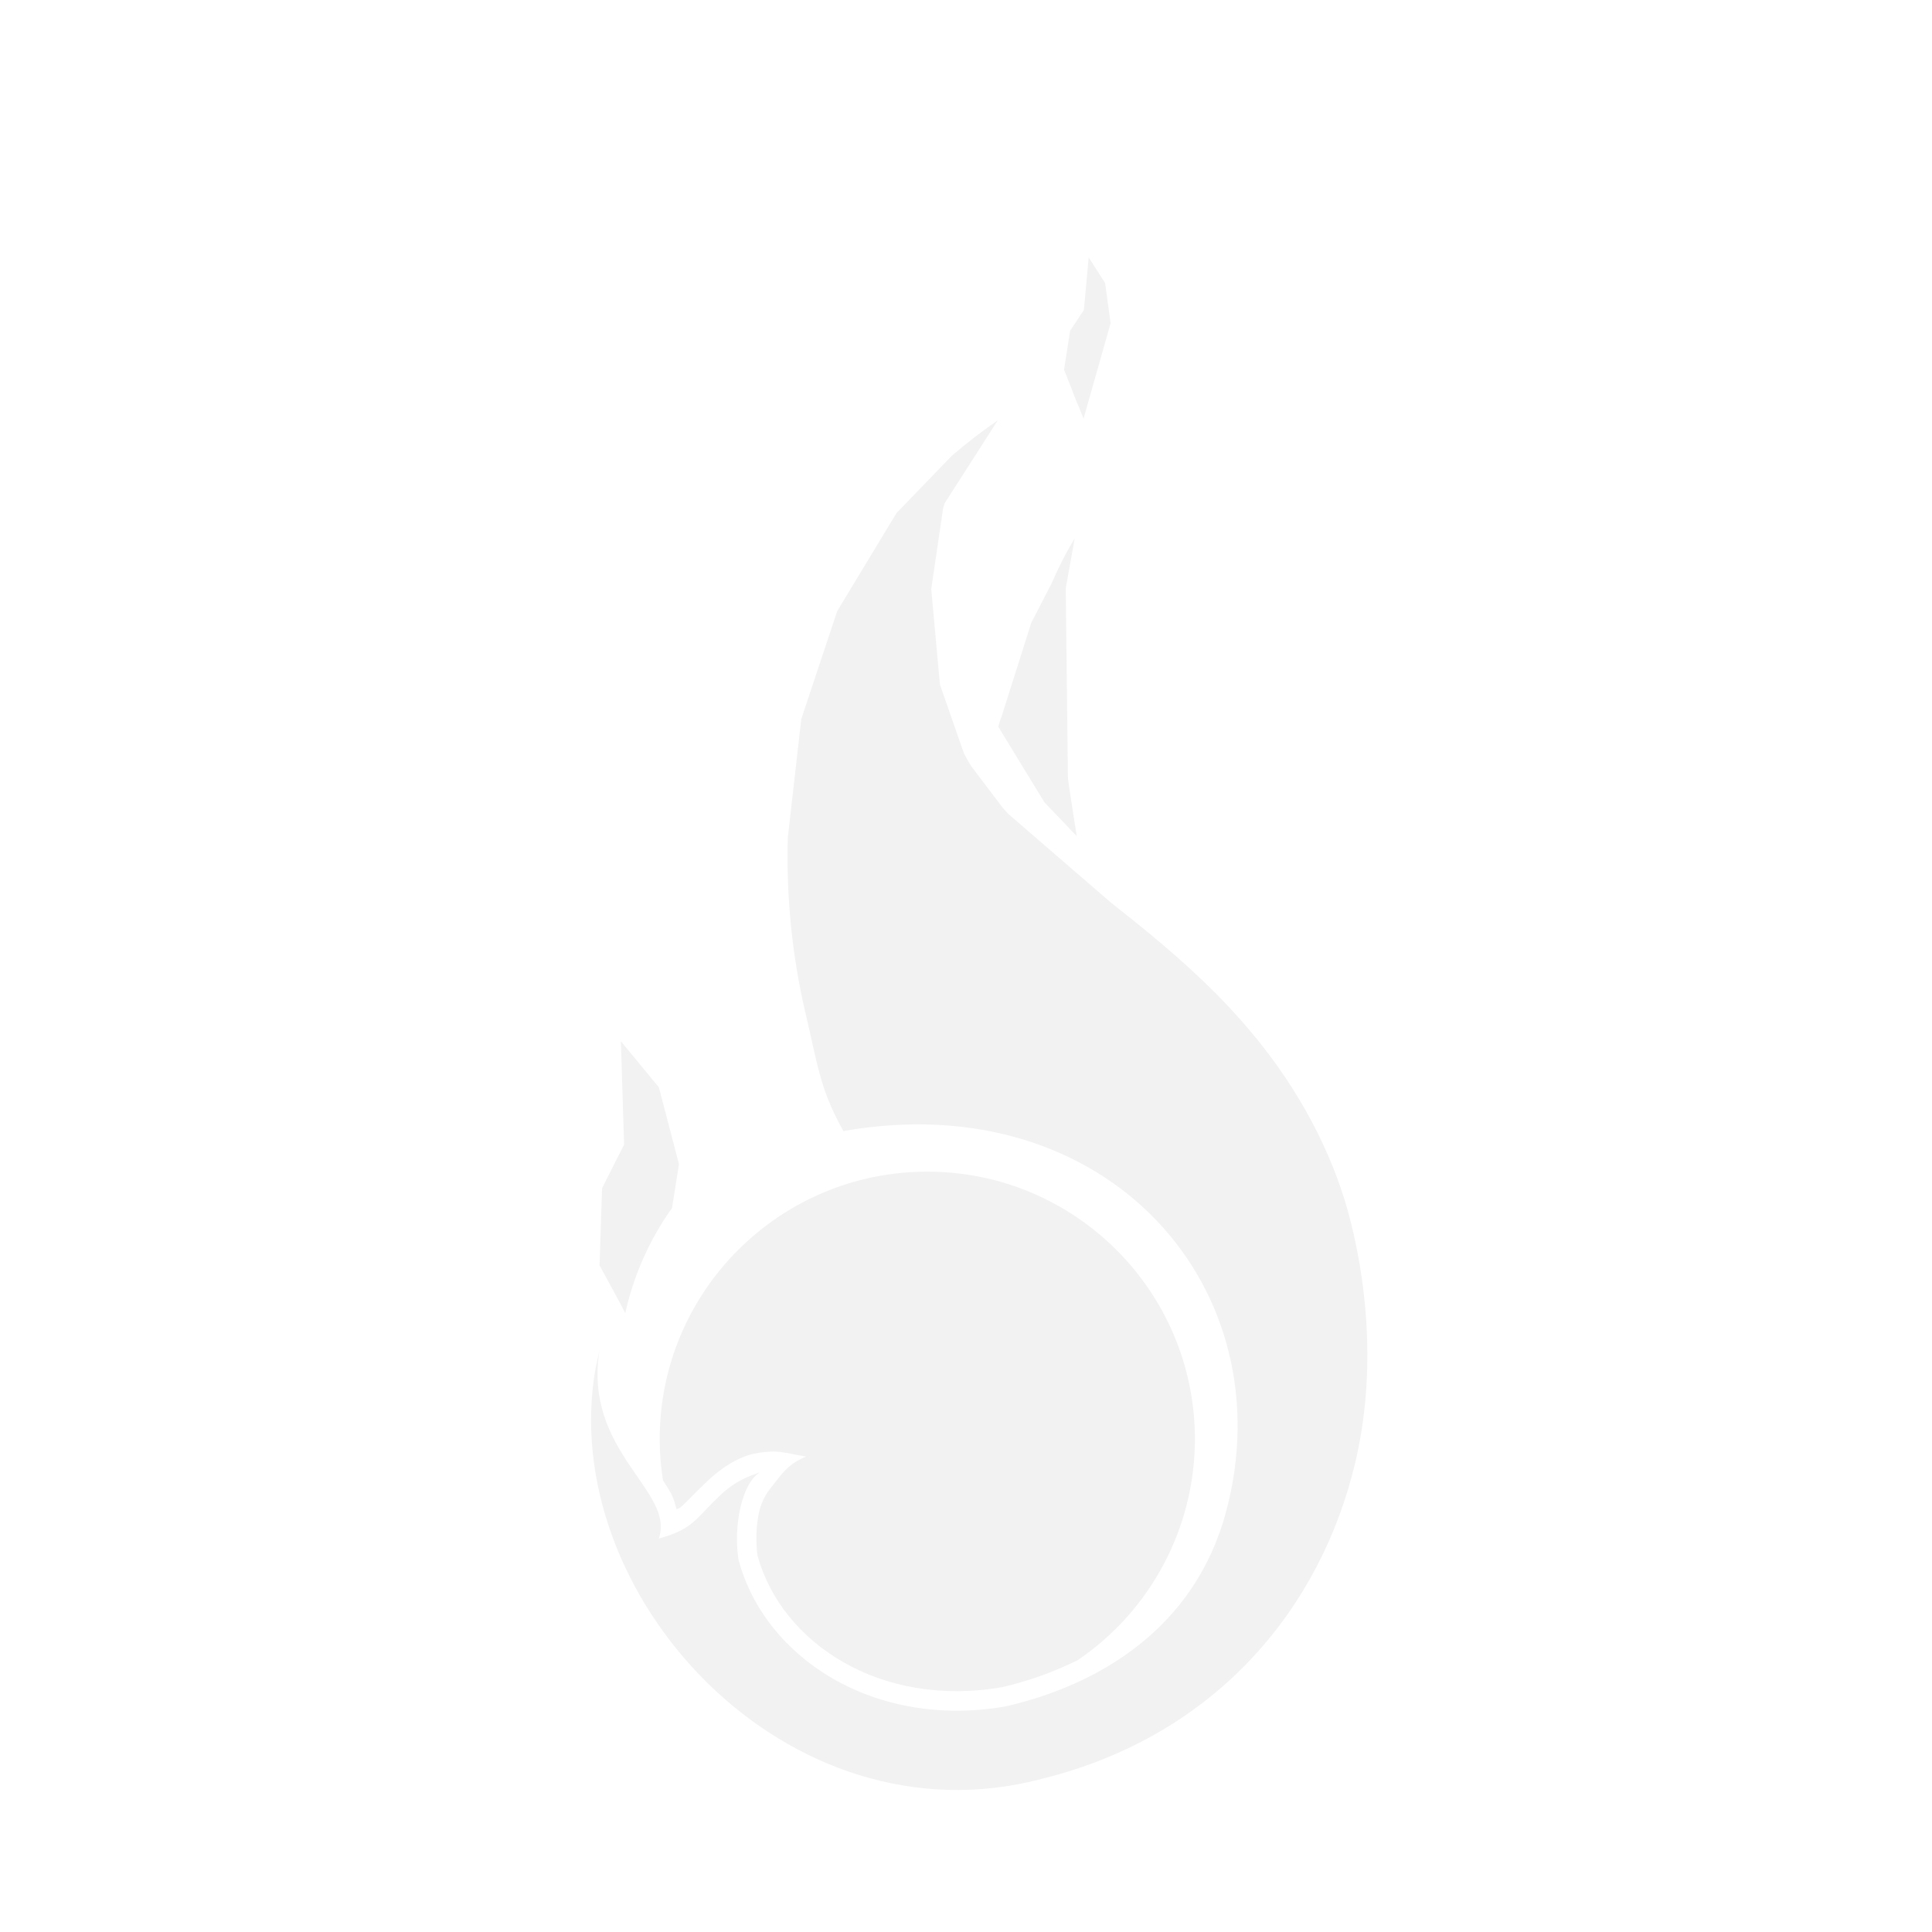
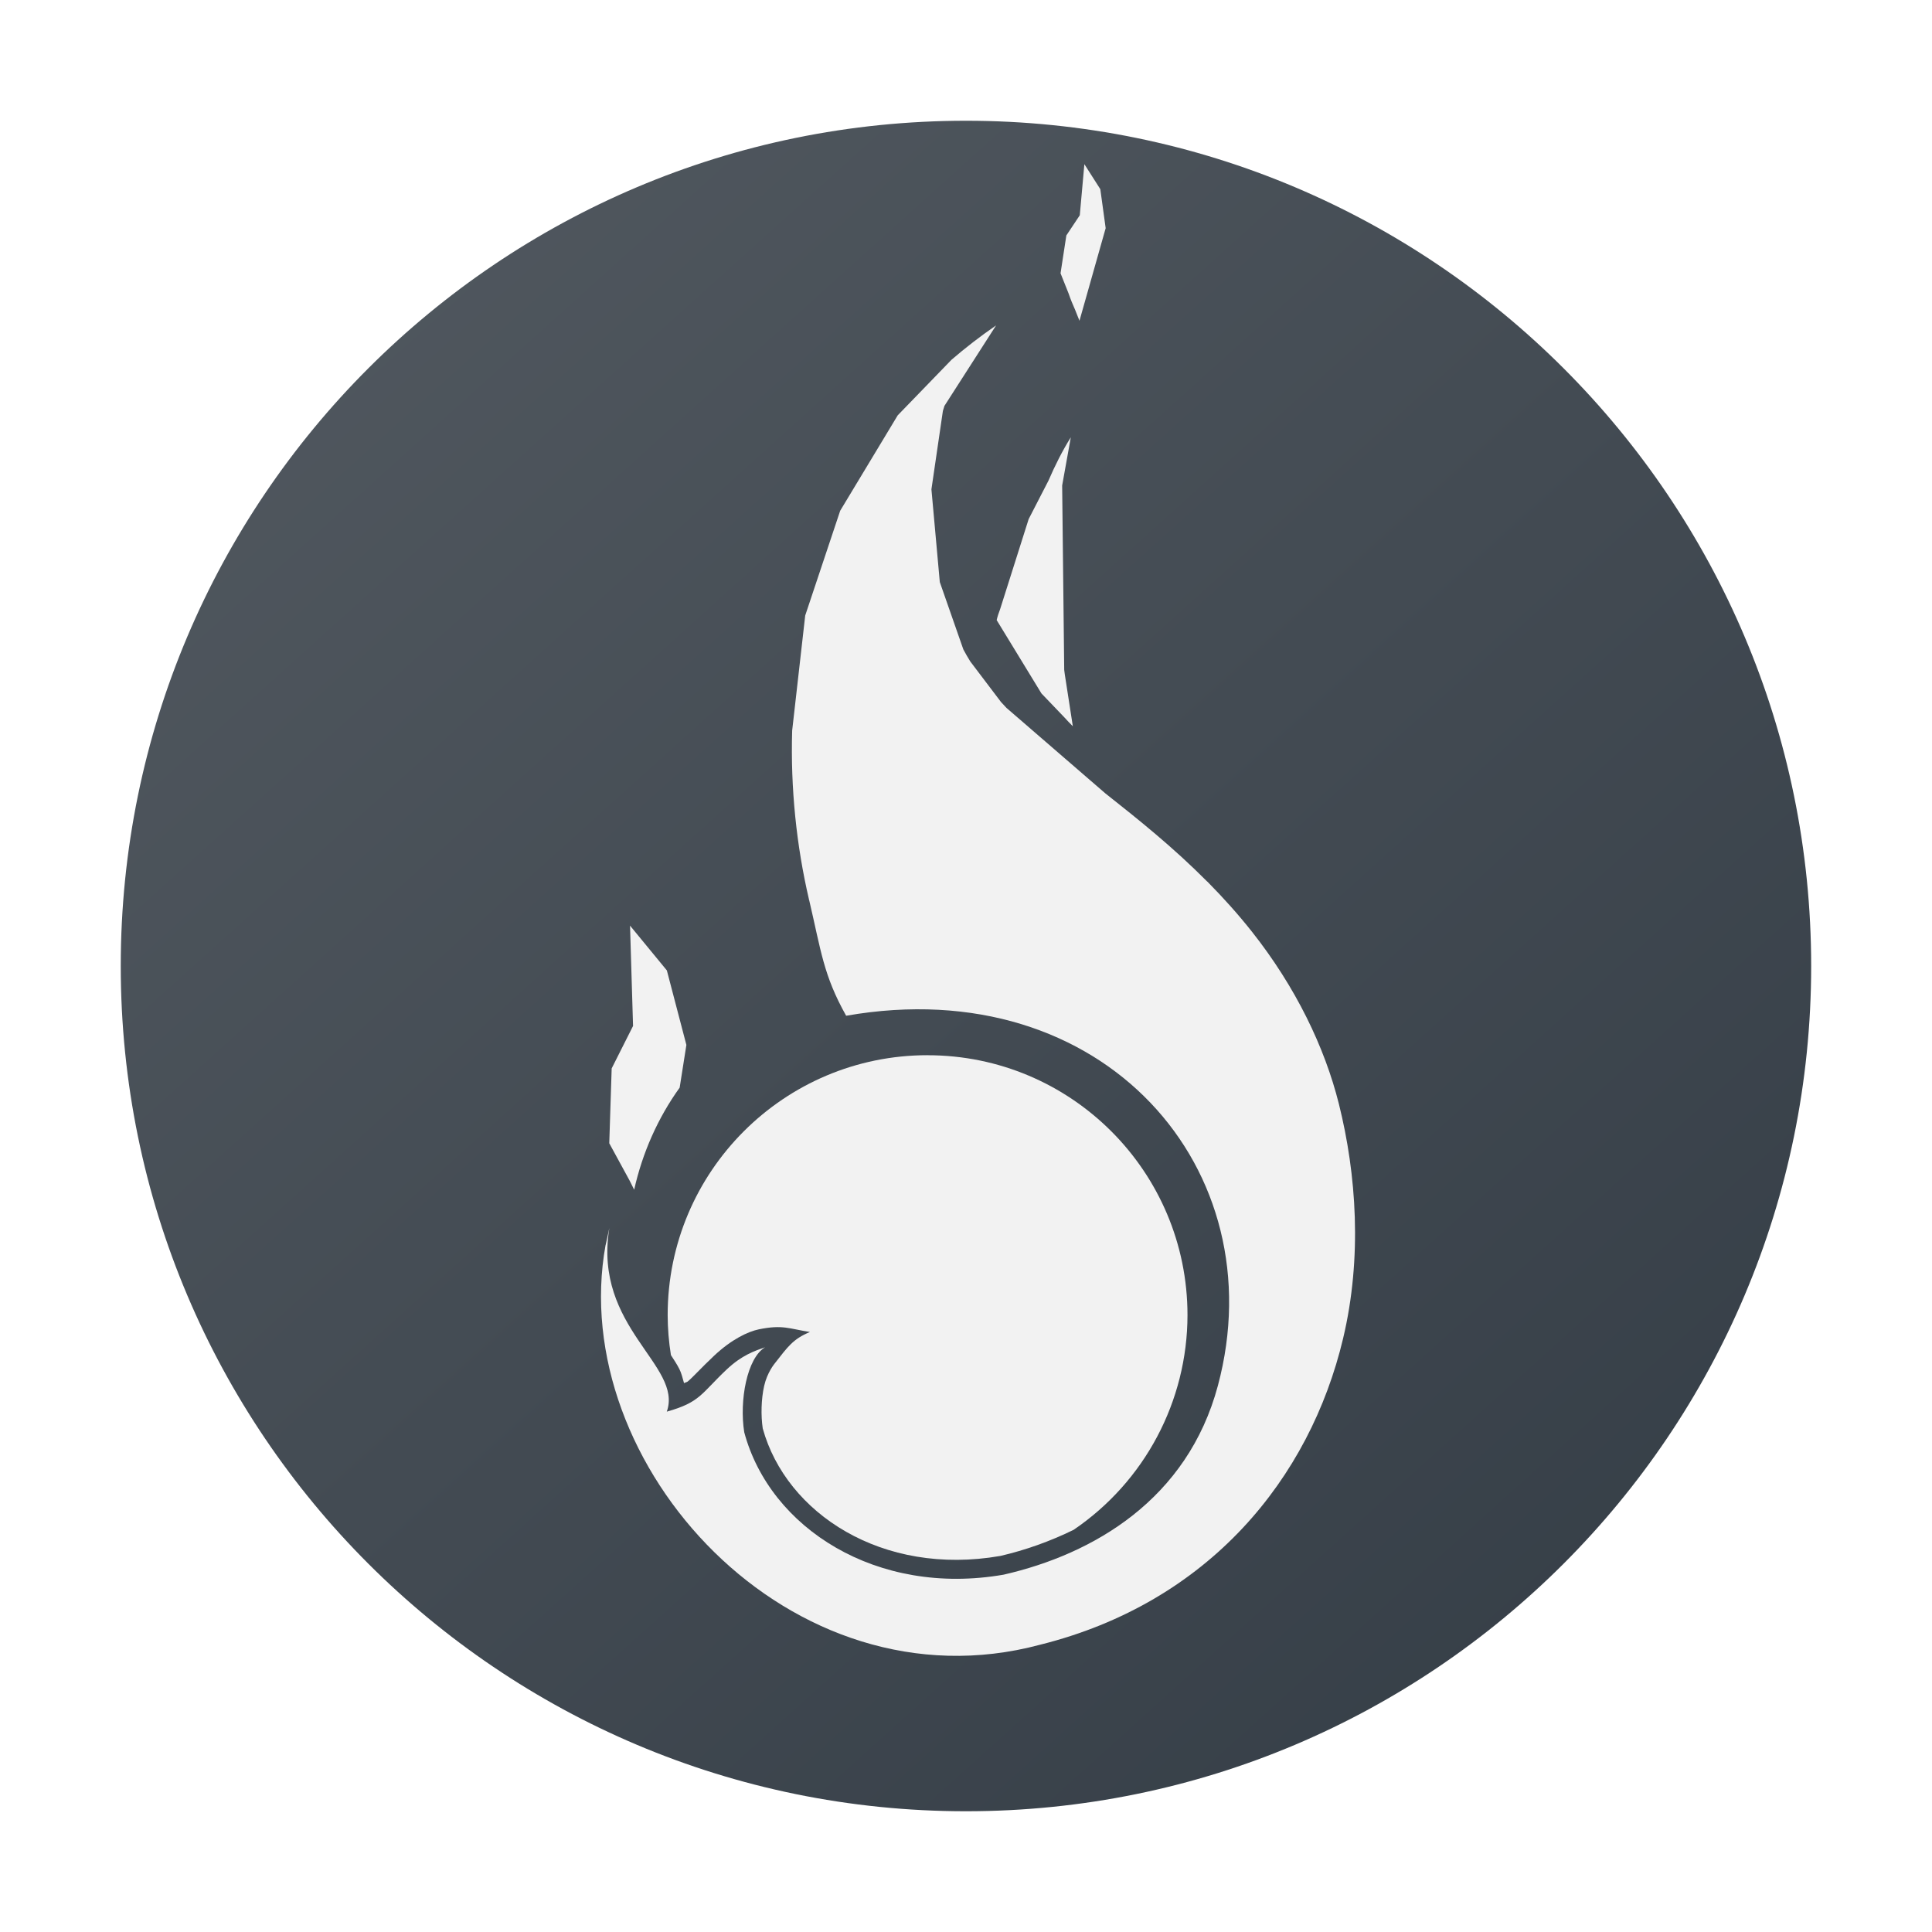
- <svg xmlns="http://www.w3.org/2000/svg" width="64" height="64" viewBox="0 0 16.933 16.933" version="1.1" id="svg2117">
-   <defs id="defs2111" />
-   <g id="layer1" transform="translate(-63.71917,-130.174)">
-     <path style="opacity:1;fill:#f2f2f2;fill-opacity:1;fill-rule:nonzero;stroke:none;stroke-width:0.038;stroke-linecap:round;stroke-linejoin:round;stroke-miterlimit:4;stroke-dasharray:none;stroke-dashoffset:0;stroke-opacity:1" d="M 72.464,133.858 C 72.32,133.957 72.187,134.061 72.062,134.168 72.062,134.168 72.062,134.169 72.061,134.169 V 134.169 L 72.061,134.169 71.577,134.67 71.057,135.53 70.742,136.476 70.624,137.514 C 70.609,138.035 70.663,138.554 70.775,139.037 L 70.776,139.043 H 70.777 C 70.885,139.503 70.905,139.72 71.111,140.087 73.442,139.678 74.986,141.48 74.465,143.424 74.19,144.45 73.344,144.944 72.532,145.13 71.388,145.329 70.424,144.711 70.192,143.845 70.146,143.559 70.217,143.175 70.38,143.078 70.286,143.111 70.171,143.148 70.033,143.278 69.802,143.497 69.796,143.574 69.493,143.659 69.641,143.241 68.827,142.901 68.974,142.005 68.978,141.984 68.938,142.177 68.941,142.155 68.582,144.136 70.611,146.365 72.861,145.762 74.386,145.381 75.295,144.262 75.596,142.998 75.769,142.268 75.716,141.515 75.558,140.884 75.43,140.369 75.167,139.826 74.773,139.328 74.646,139.168 74.515,139.022 74.38,138.886 L 74.377,138.882 74.366,138.872 C 74.063,138.568 73.749,138.317 73.449,138.079 L 72.558,137.309 C 72.542,137.291 72.525,137.274 72.509,137.256 L 72.232,136.89 C 72.21,136.855 72.189,136.818 72.169,136.781 L 71.957,136.173 71.881,135.337 71.985,134.629 C 71.989,134.614 71.994,134.599 71.999,134.584 Z" id="path1795" />
-     <path style="opacity:1;fill:#f2f2f2;fill-opacity:1;fill-rule:nonzero;stroke:none;stroke-width:0.038;stroke-linecap:round;stroke-linejoin:round;stroke-miterlimit:4;stroke-dasharray:none;stroke-dashoffset:0;stroke-opacity:1" d="M 73.138,134.894 C 73.062,135.017 72.996,135.148 72.937,135.285 L 72.758,135.632 72.5,136.446 C 72.488,136.477 72.477,136.509 72.469,136.544 L 72.873,137.206 73.079,137.421 C 73.104,137.449 73.129,137.475 73.156,137.502 L 73.084,137.035 C 73.082,137.021 73.08,137.007 73.079,136.993 L 73.06,135.33 Z" id="path1793" />
-     <path style="opacity:1;fill:#f2f2f2;fill-opacity:1;fill-rule:nonzero;stroke:none;stroke-width:0.038;stroke-linecap:round;stroke-linejoin:round;stroke-miterlimit:4;stroke-dasharray:none;stroke-dashoffset:0;stroke-opacity:1" d="M 69.161,139.3 69.189,140.206 68.996,140.588 68.974,141.264 69.158,141.603 C 69.172,141.63 69.185,141.657 69.199,141.683 69.273,141.352 69.412,141.037 69.609,140.762 L 69.67,140.377 69.494,139.704 Z" id="path1791" />
-     <path style="opacity:1;fill:#f2f2f2;fill-opacity:1;fill-rule:nonzero;stroke:none;stroke-width:0.037;stroke-linecap:round;stroke-linejoin:round;stroke-miterlimit:4;stroke-dasharray:none;stroke-dashoffset:0;stroke-opacity:1" d="M 71.846,140.443 C 70.551,140.443 69.501,141.493 69.501,142.788 69.501,142.909 69.511,143.03 69.53,143.149 69.557,143.19 69.584,143.231 69.606,143.274 69.626,143.313 69.636,143.358 69.649,143.402 69.656,143.397 69.674,143.393 69.681,143.387 69.732,143.345 69.796,143.271 69.919,143.155 70.078,143.005 70.226,142.936 70.324,142.916 70.54,142.872 70.598,142.911 70.785,142.94 70.632,143.003 70.585,143.073 70.468,143.223 70.464,143.229 70.399,143.306 70.372,143.427 70.345,143.546 70.342,143.694 70.359,143.81 70.571,144.577 71.438,145.146 72.503,144.961 72.728,144.909 72.951,144.83 73.164,144.725 73.806,144.289 74.191,143.564 74.192,142.788 74.192,141.493 73.142,140.443 71.846,140.443 Z" id="path1767" />
-     <path style="opacity:1;fill:#f2f2f2;fill-opacity:1;fill-rule:nonzero;stroke:none;stroke-width:0.038;stroke-linecap:round;stroke-linejoin:round;stroke-miterlimit:4;stroke-dasharray:none;stroke-dashoffset:0;stroke-opacity:1" d="M 73.261,132.43 73.219,132.891 73.098,133.073 73.045,133.415 73.118,133.598 C 73.136,133.652 73.158,133.701 73.177,133.745 L 73.216,133.843 73.302,133.539 C 73.315,133.494 73.328,133.449 73.341,133.402 L 73.453,133.007 73.405,132.655 Z" id="path1797" />
-   </g>
+ <svg xmlns="http://www.w3.org/2000/svg" xmlns:xlink="http://www.w3.org/1999/xlink" width="48" height="48" version="1.1" viewBox="0 0 48 48" id="svg49">
+   <defs id="defs31">
+     <linearGradient id="a">
+       <stop stop-color="#232629" offset="0" id="stop2" />
+       <stop stop-opacity="0" offset="1" id="stop4" />
+     </linearGradient>
+     <linearGradient id="j" x1="10.692" x2="34.026" y1="14.134" y2="29.068" gradientTransform="matrix(0.9899767,0,0,1.010968,1.865848,3.793769)" gradientUnits="userSpaceOnUse">
+       <stop stop-color="#349cd2" offset="0" id="stop7" />
+       <stop stop-color="#2694d9" offset=".74" id="stop9" />
+       <stop stop-color="#0e6daa" offset="1" id="stop11" />
+     </linearGradient>
+     <linearGradient id="k" x1="21.274" x2="27.447" y1="291.3" y2="287.35" gradientTransform="matrix(3.741601,0,0,3.820996,-67.14802,-1083.174)" gradientUnits="userSpaceOnUse">
+       <stop stop-color="#1d99f3" offset="0" id="stop14" />
+       <stop stop-color="#3daee9" offset="1" id="stop16" />
+     </linearGradient>
+     <linearGradient id="l" x1="27.447" x2="25.966" y1="289.76" y2="289.76" gradientTransform="matrix(3.741601,0,0,3.820996,-67.14802,-1083.174)" gradientUnits="userSpaceOnUse">
+       <stop stop-color="#1881ce" offset="0" id="stop19" />
+       <stop stop-color="#2980b9" offset="1" id="stop21" />
+     </linearGradient>
+     <linearGradient id="b" x1="1.058" x2="11.642" y1="285.08" y2="296.22" gradientTransform="matrix(3.968479,0,0,3.770198,-1.199841,-1071.812)" gradientUnits="userSpaceOnUse">
+       <stop stop-color="#535a61" offset="0" id="stop24" />
+       <stop stop-color="#333c45" offset="1" id="stop26" />
+     </linearGradient>
+     <linearGradient id="h" x1="3.456" x2="9.315" y1="287.76" y2="293.61" gradientUnits="userSpaceOnUse" xlink:href="#a" gradientTransform="matrix(3.968479,0,0,3.968629,-1.199841,-1129.488)" />
+     <linearGradient id="i" x1="7.864" x2="11.642" y1="288.34" y2="292.11" gradientUnits="userSpaceOnUse" xlink:href="#a" gradientTransform="matrix(3.968479,0,0,3.968629,-1.199841,-1129.488)" />
+   </defs>
+   <rect x="3" y="3" width="41.998" height="42" rx="20.999" ry="21" fill="url(#b)" id="rect33" style="fill:url(#b);stroke-width:3.969" />
+   <path style="fill:#f2f2f2;fill-opacity:1;fill-rule:nonzero;stroke:none;stroke-width:0.105;stroke-linecap:round;stroke-linejoin:round;stroke-miterlimit:4;stroke-dasharray:none;stroke-dashoffset:0;stroke-opacity:1" d="m 24.747,8.085 c -0.396,0.272 -0.764,0.558 -1.108,0.854 -1.98e-4,2.488e-4 -5.32e-4,4.616e-4 -7.2e-4,7.095e-4 v 2.493e-4 l -0.002,0.002 -1.333,1.377 -1.429,2.37 -0.869,2.603 -0.324,2.858 c -0.043,1.436 0.107,2.864 0.417,4.194 l 0.002,0.018 h 0.003 c 0.297,1.266 0.353,1.864 0.919,2.874 6.418,-1.125 10.671,3.835 9.236,9.19 -0.757,2.825 -3.088,4.185 -5.323,4.696 -3.15,0.548 -5.806,-1.153 -6.445,-3.539 -0.125,-0.787 0.069,-1.845 0.519,-2.111 -0.26,0.091 -0.576,0.195 -0.955,0.552 -0.638,0.602 -0.654,0.814 -1.488,1.048 0.408,-1.15 -1.833,-2.086 -1.428,-4.554 0.009,-0.057 -0.101,0.473 -0.093,0.414 -0.987,5.453 4.598,11.591 10.795,9.931 4.199,-1.048 6.702,-4.131 7.529,-7.611 0.478,-2.01 0.33,-4.082 -0.104,-5.821 -0.354,-1.417 -1.076,-2.911 -2.162,-4.284 -0.348,-0.44 -0.711,-0.842 -1.081,-1.217 l -0.009,-0.011 -0.032,-0.028 C 29.15,21.054 28.286,20.362 27.458,19.708 l -2.452,-2.12 c -0.046,-0.049 -0.091,-0.097 -0.136,-0.146 l -0.763,-1.007 c -0.061,-0.098 -0.118,-0.198 -0.173,-0.3 l -0.585,-1.674 -0.208,-2.304 0.285,-1.949 c 0.012,-0.042 0.026,-0.083 0.039,-0.125 z" id="path1795" />
+   <path style="fill:#f2f2f2;fill-opacity:1;fill-rule:nonzero;stroke:none;stroke-width:0.105;stroke-linecap:round;stroke-linejoin:round;stroke-miterlimit:4;stroke-dasharray:none;stroke-dashoffset:0;stroke-opacity:1" d="m 26.604,10.865 c -0.211,0.337 -0.392,0.699 -0.555,1.076 l -0.492,0.955 -0.71,2.241 c -0.033,0.086 -0.063,0.174 -0.085,0.269 l 1.113,1.823 0.568,0.593 c 0.068,0.075 0.137,0.149 0.211,0.221 l -0.199,-1.286 c -0.005,-0.038 -0.01,-0.076 -0.015,-0.114 l -0.051,-4.581 z" id="path1793" />
+   <path style="fill:#f2f2f2;fill-opacity:1;fill-rule:nonzero;stroke:none;stroke-width:0.105;stroke-linecap:round;stroke-linejoin:round;stroke-miterlimit:4;stroke-dasharray:none;stroke-dashoffset:0;stroke-opacity:1" d="m 15.653,22.997 0.075,2.493 -0.531,1.054 -0.06,1.86 0.508,0.932 c 0.036,0.076 0.074,0.15 0.111,0.222 0.203,-0.91 0.586,-1.78 1.13,-2.536 l 0.167,-1.061 -0.485,-1.851 z" id="path1791" />
+   <path style="fill:#f2f2f2;fill-opacity:1;fill-rule:nonzero;stroke:none;stroke-width:0.101;stroke-linecap:round;stroke-linejoin:round;stroke-miterlimit:4;stroke-dasharray:none;stroke-dashoffset:0;stroke-opacity:1" d="m 23.046,26.216 c -3.567,0 -6.458,2.891 -6.458,6.458 0.001,0.332 0.028,0.664 0.081,0.993 0.073,0.113 0.148,0.225 0.209,0.345 0.054,0.106 0.082,0.231 0.117,0.352 0.02,-0.014 0.071,-0.025 0.09,-0.04 0.139,-0.116 0.316,-0.32 0.653,-0.638 0.438,-0.413 0.847,-0.603 1.115,-0.659 0.595,-0.122 0.754,-0.014 1.27,0.066 -0.421,0.174 -0.55,0.366 -0.874,0.78 -0.011,0.014 -0.189,0.228 -0.264,0.561 -0.074,0.327 -0.083,0.734 -0.035,1.055 0.584,2.111 2.971,3.678 5.902,3.168 0.62,-0.143 1.236,-0.362 1.822,-0.649 1.767,-1.2 2.826,-3.197 2.829,-5.333 0,-3.567 -2.891,-6.458 -6.458,-6.458 z" id="path1767" />
+   <path style="fill:#f2f2f2;fill-opacity:1;fill-rule:nonzero;stroke:none;stroke-width:0.105;stroke-linecap:round;stroke-linejoin:round;stroke-miterlimit:4;stroke-dasharray:none;stroke-dashoffset:0;stroke-opacity:1" d="m 26.941,4.079 -0.114,1.269 -0.334,0.502 -0.144,0.94 0.201,0.504 c 0.05,0.149 0.108,0.283 0.162,0.406 l 0.107,0.269 0.237,-0.836 c 0.036,-0.125 0.072,-0.249 0.107,-0.379 L 27.47,5.669 27.337,4.7 Z" id="path1797" />
</svg>
